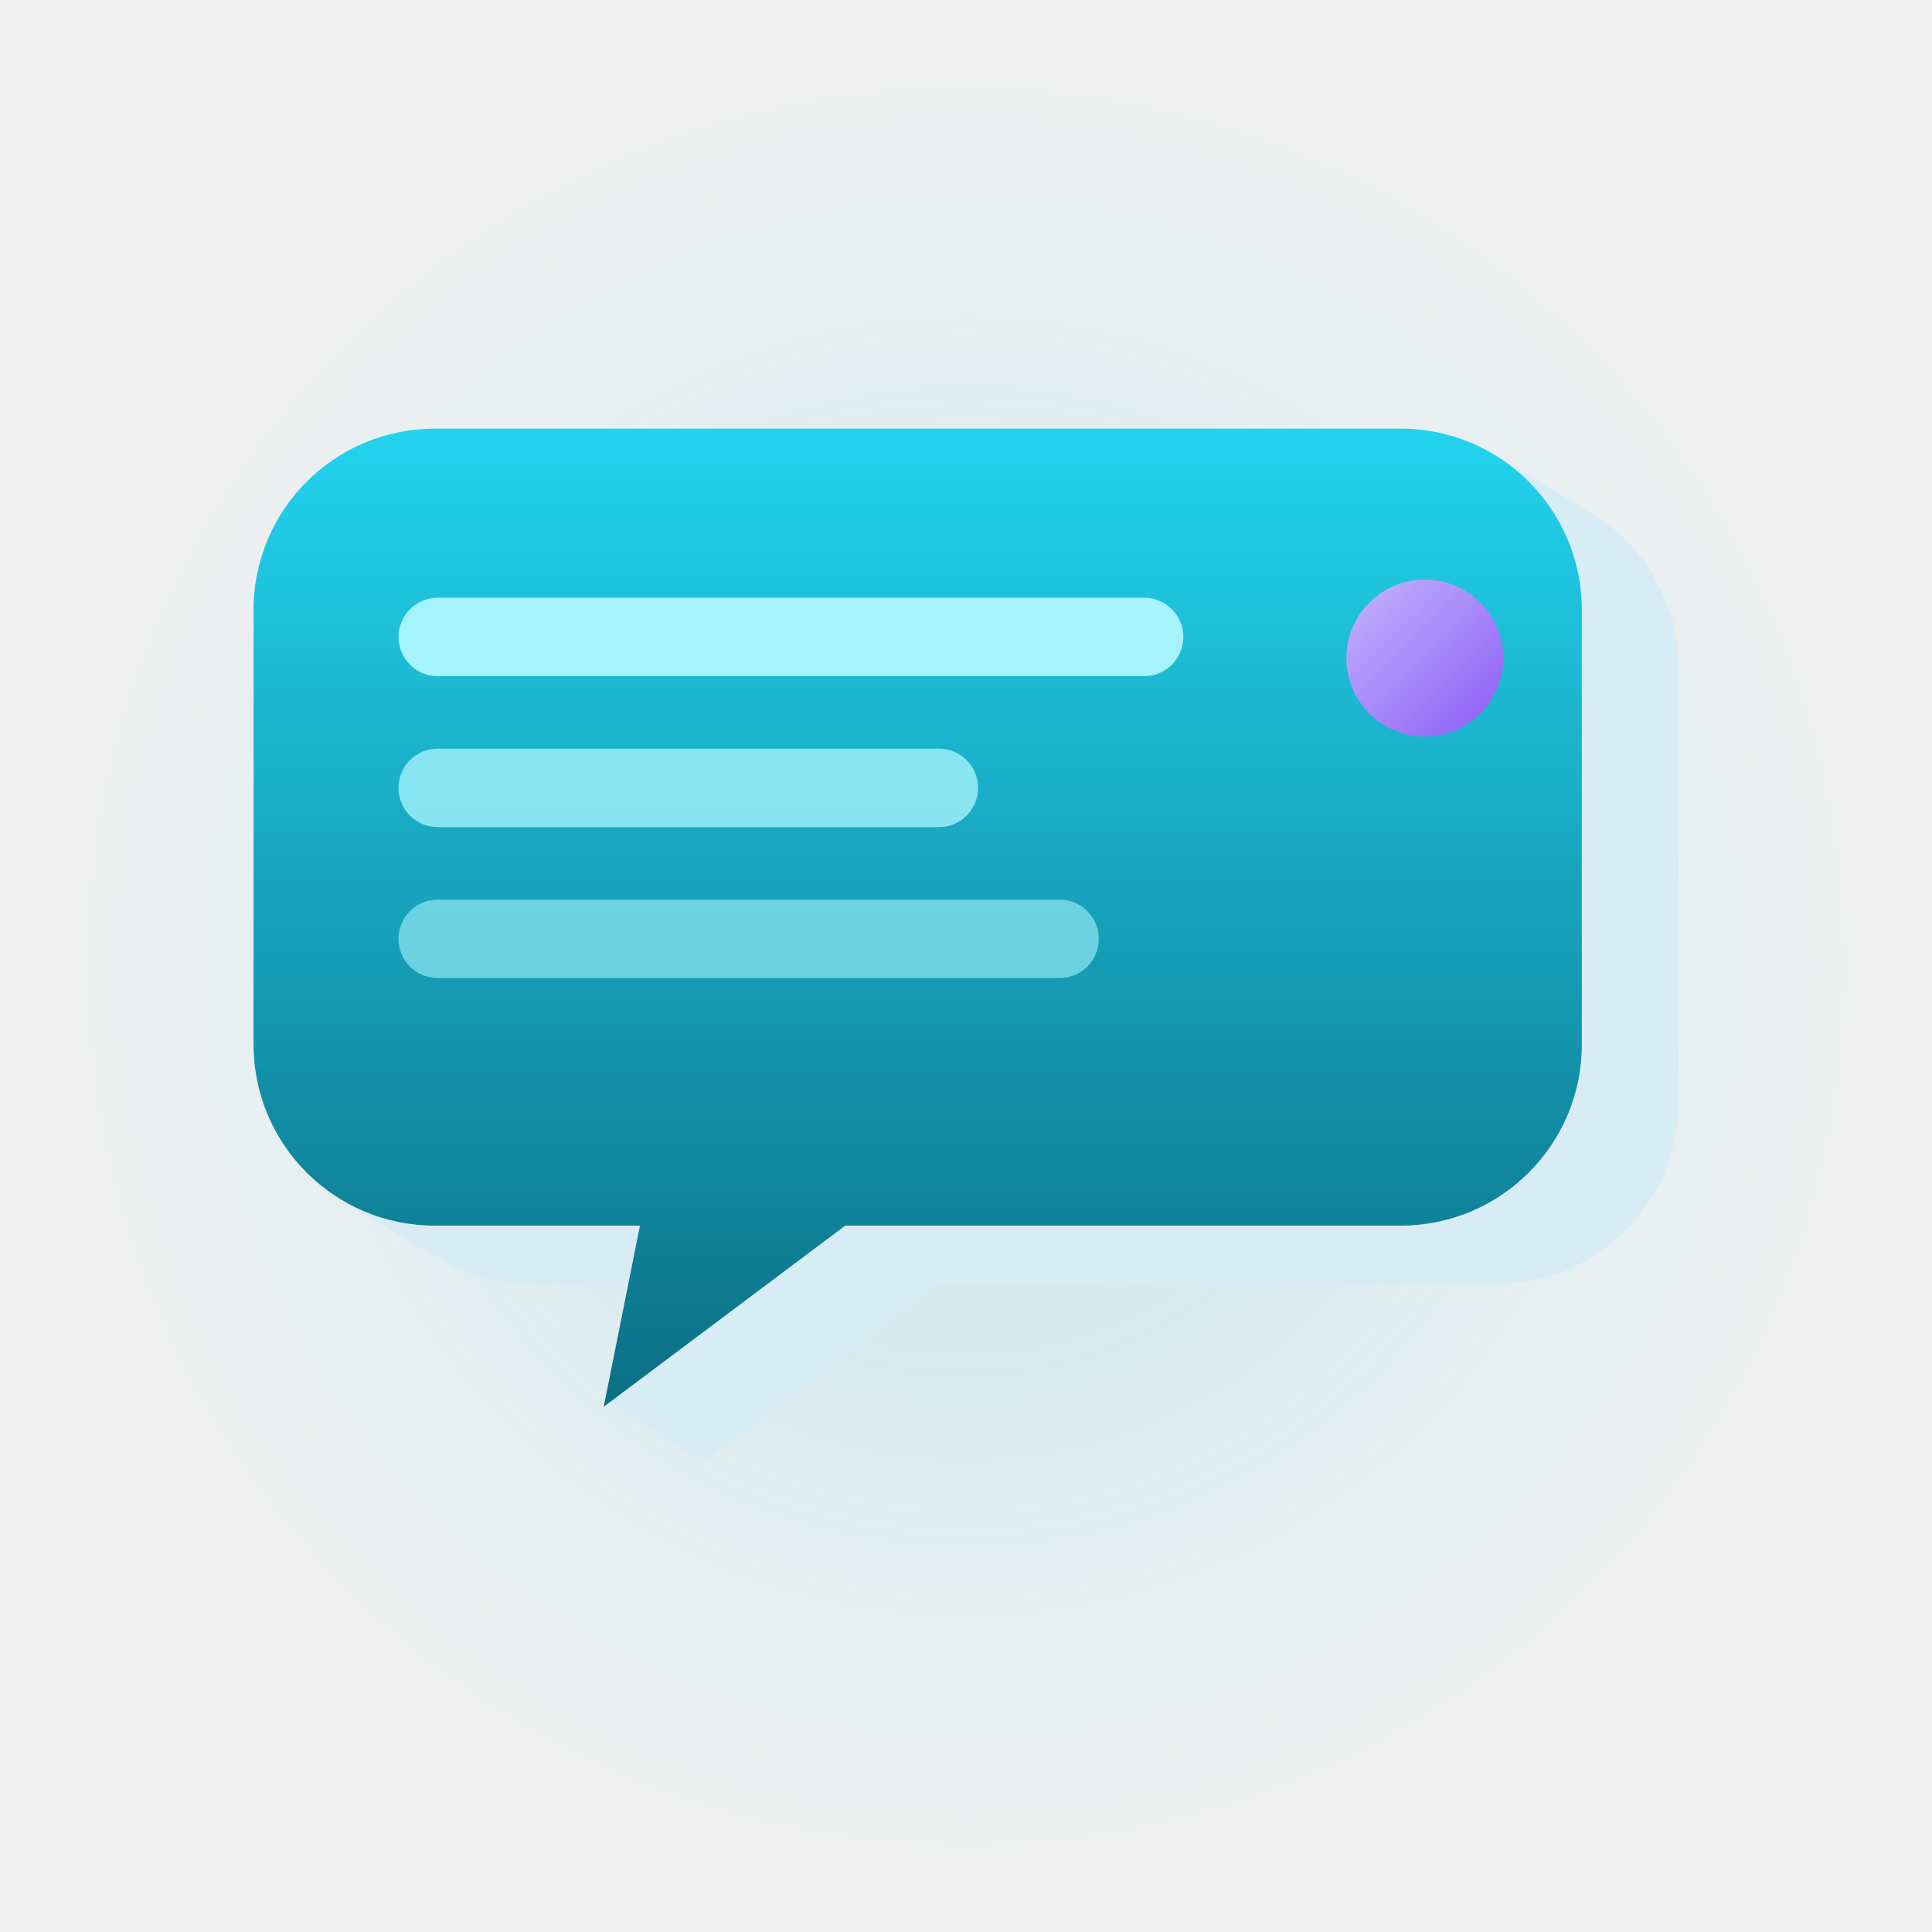
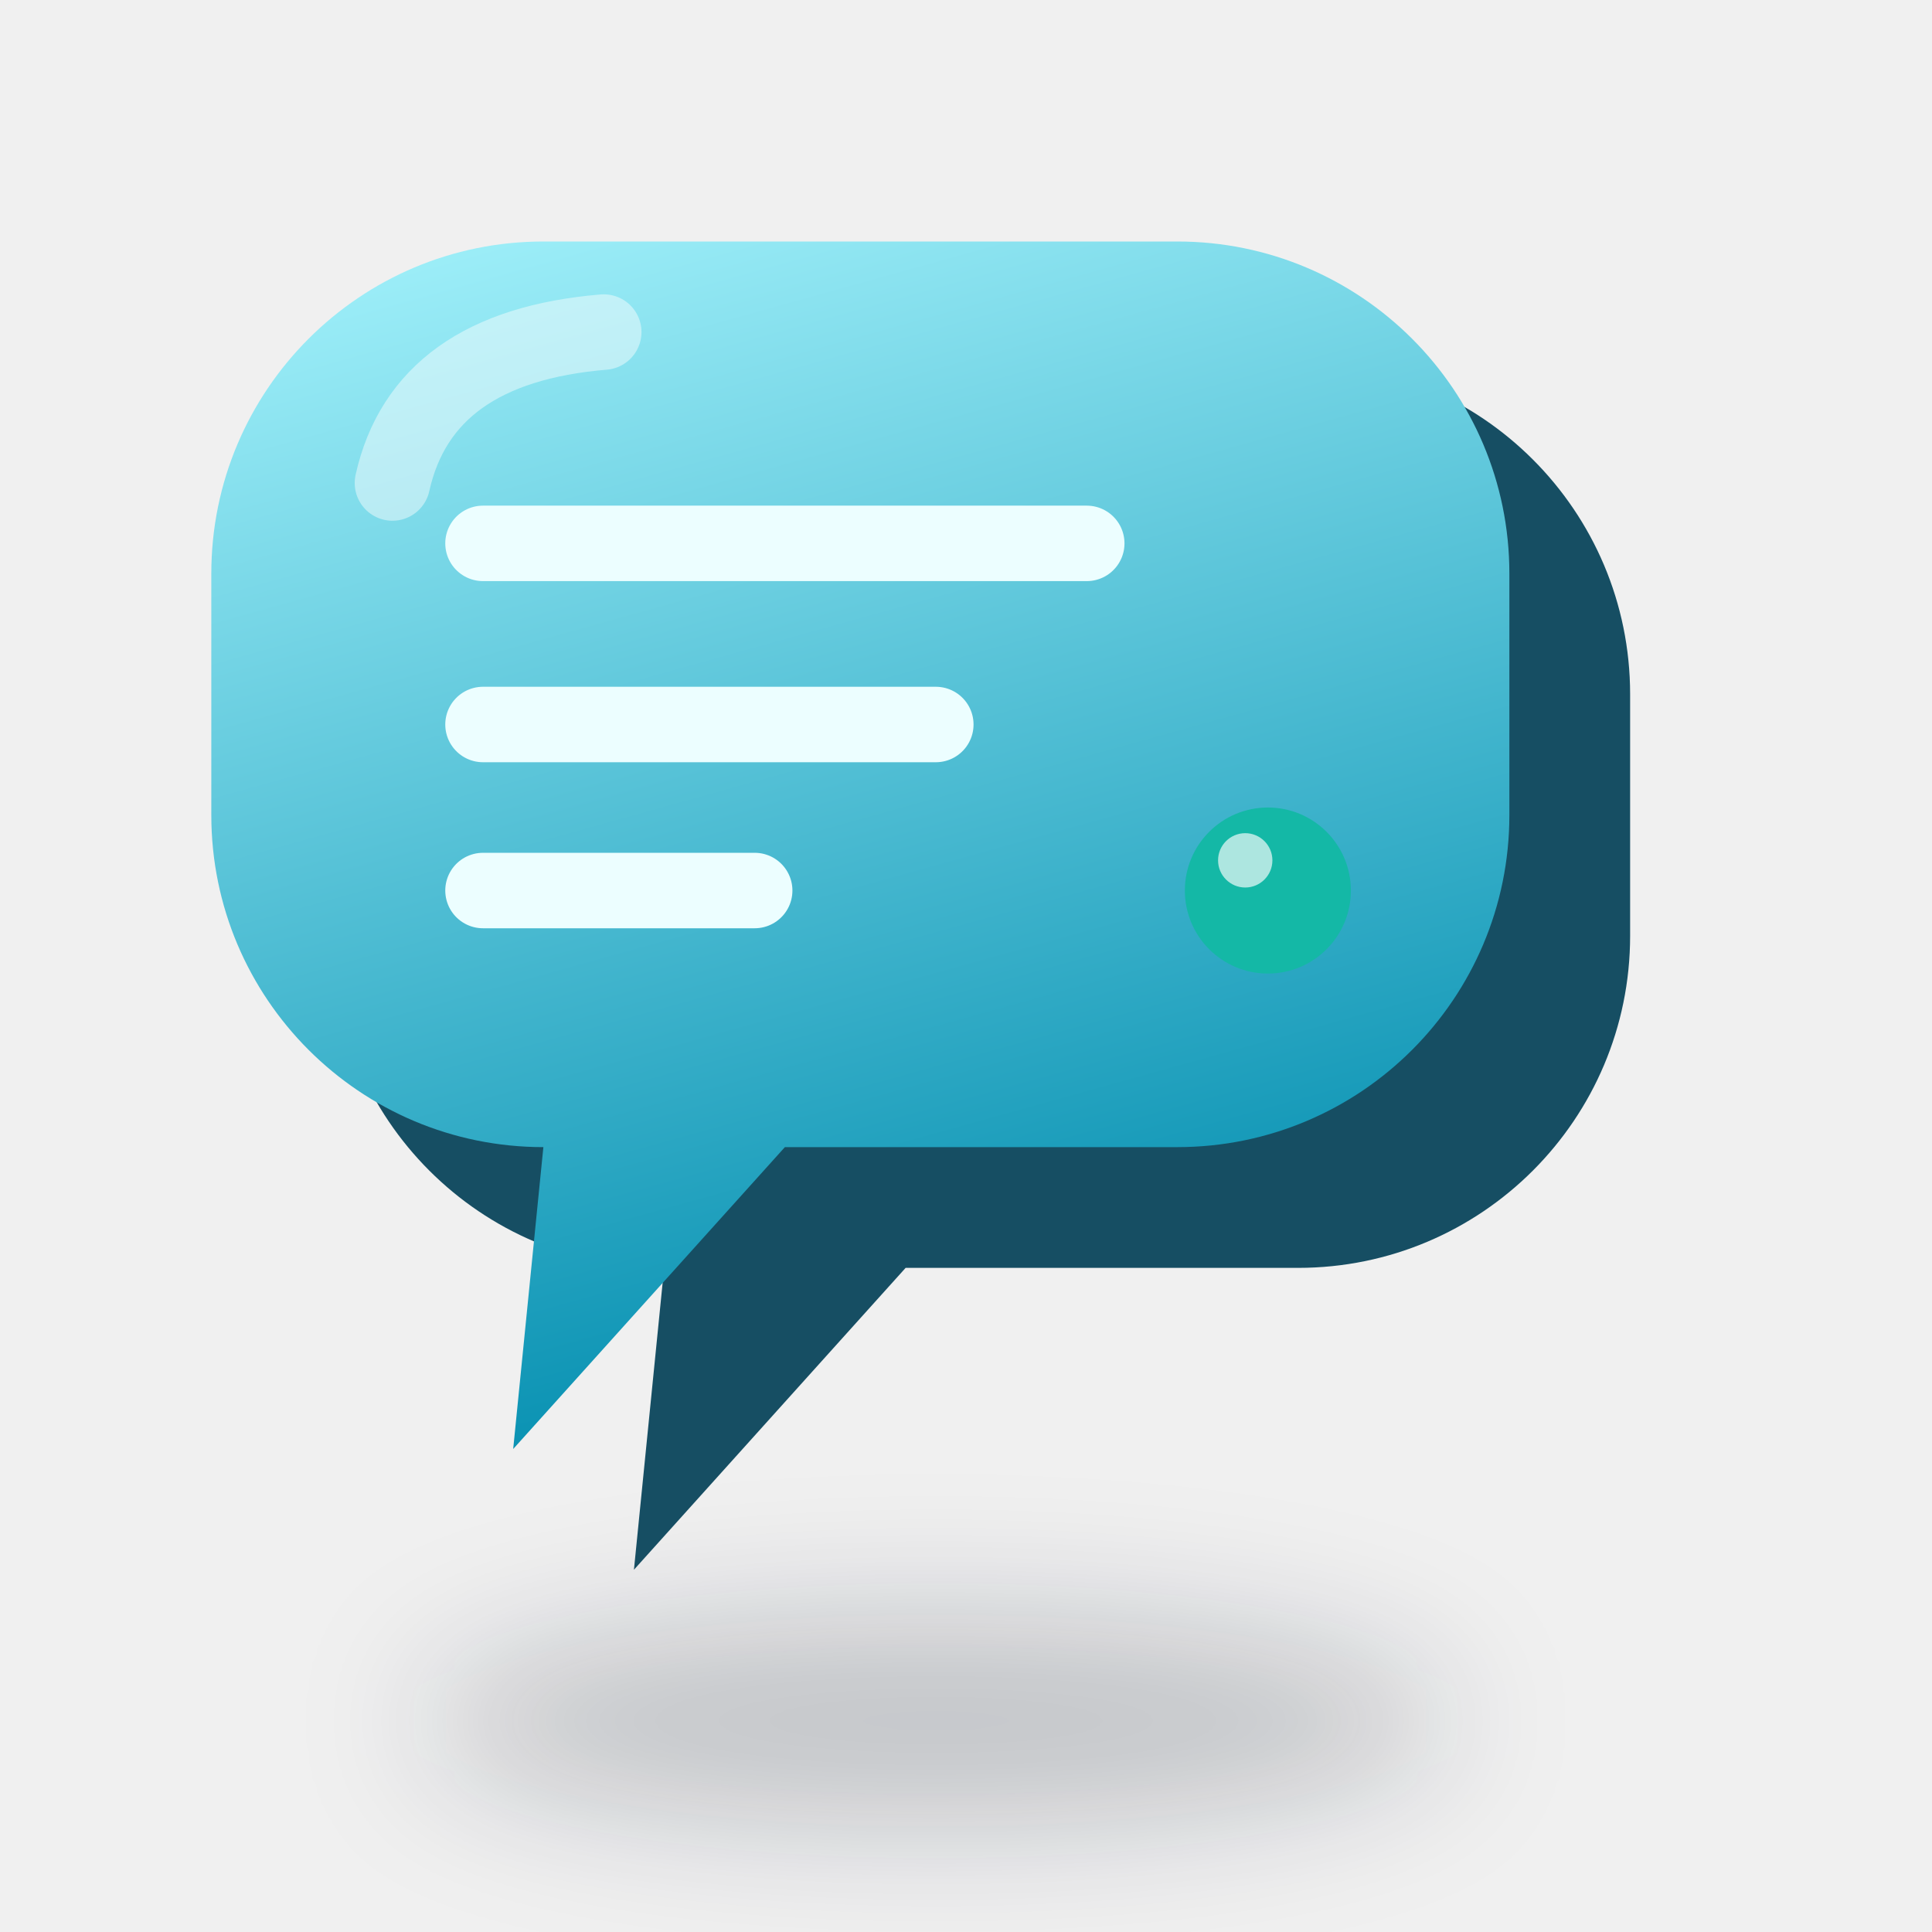
- <svg xmlns="http://www.w3.org/2000/svg" viewBox="0 0 256 256" width="256" height="256" fill="none">
+ <svg xmlns="http://www.w3.org/2000/svg" viewBox="0 0 128 128" width="256" height="256" fill="none">
  <defs>
-     <linearGradient id="ll-top" x1="0" y1="0" x2="1" y2="1">
-       <stop offset="0" stop-color="#8ce4f5" />
-       <stop offset="1" stop-color="#22d3ee" />
+     <linearGradient id="ll-face" x1="0" y1="0" x2=".3" y2="1">
+       <stop offset="0" stop-color="#a5f3fc" />
+       <stop offset="1" stop-color="#0891b2" />
    </linearGradient>
-     <linearGradient id="ll-face" x1="0" y1="0" x2="0" y2="1">
-       <stop offset="0" stop-color="#22d3ee" />
-       <stop offset="1" stop-color="#0b6f85" />
-     </linearGradient>
-     <linearGradient id="ll-side" x1="0" y1="0" x2="0" y2="1">
-       <stop offset="0" stop-color="#0b6f85" />
-       <stop offset="1" stop-color="#0d6277" />
-     </linearGradient>
-     <linearGradient id="ll-vio" x1="0" y1="0" x2="1" y2="1">
-       <stop offset="0" stop-color="#c4b5fd" />
-       <stop offset="1" stop-color="#8b5cf6" />
-     </linearGradient>
-     <radialGradient id="ll-glow" cx="0.5" cy="0.5" r="0.5">
-       <stop offset="0" stop-color="#0891b2" stop-opacity="0.18" />
-       <stop offset="0.6" stop-color="#22d3ee" stop-opacity="0.08" />
-       <stop offset="1" stop-color="#22d3ee" stop-opacity="0" />
-     </radialGradient>
+     <filter id="ll-sh" x="-70%" y="-70%" width="240%" height="240%">
+       <feGaussianBlur stdDeviation="4.5" />
+     </filter>
  </defs>
-   <circle cx="128" cy="128" r="118" fill="url(#ll-glow)" />
-   <g transform="translate(128,128) scale(0.8) translate(-128.0,-133.0)">
-     <g transform="translate(16.00,9.60)">
-       <path d="M40 44h160a30 30 0 0 1 30 30v72a30 30 0 0 1-30 30H108l-40 30 6-30H40a30 30 0 0 1-30-30V74a30 30 0 0 1 30-30z" fill="#d7ecf5" />
-     </g>
-     <g transform="translate(15.00,9.00)">
-       <path d="M40 44h160a30 30 0 0 1 30 30v72a30 30 0 0 1-30 30H108l-40 30 6-30H40a30 30 0 0 1-30-30V74a30 30 0 0 1 30-30z" fill="#d7ecf5" />
-     </g>
-     <g transform="translate(14.00,8.40)">
-       <path d="M40 44h160a30 30 0 0 1 30 30v72a30 30 0 0 1-30 30H108l-40 30 6-30H40a30 30 0 0 1-30-30V74a30 30 0 0 1 30-30z" fill="#d7ecf5" />
-     </g>
-     <g transform="translate(13.00,7.80)">
-       <path d="M40 44h160a30 30 0 0 1 30 30v72a30 30 0 0 1-30 30H108l-40 30 6-30H40a30 30 0 0 1-30-30V74a30 30 0 0 1 30-30z" fill="#d7ecf5" />
-     </g>
-     <g transform="translate(12.00,7.20)">
-       <path d="M40 44h160a30 30 0 0 1 30 30v72a30 30 0 0 1-30 30H108l-40 30 6-30H40a30 30 0 0 1-30-30V74a30 30 0 0 1 30-30z" fill="#d7ecf5" />
-     </g>
-     <g transform="translate(11.00,6.60)">
-       <path d="M40 44h160a30 30 0 0 1 30 30v72a30 30 0 0 1-30 30H108l-40 30 6-30H40a30 30 0 0 1-30-30V74a30 30 0 0 1 30-30z" fill="#d7ecf5" />
-     </g>
-     <g transform="translate(10.00,6.00)">
-       <path d="M40 44h160a30 30 0 0 1 30 30v72a30 30 0 0 1-30 30H108l-40 30 6-30H40a30 30 0 0 1-30-30V74a30 30 0 0 1 30-30z" fill="#d7ecf5" />
-     </g>
-     <g transform="translate(9.00,5.40)">
-       <path d="M40 44h160a30 30 0 0 1 30 30v72a30 30 0 0 1-30 30H108l-40 30 6-30H40a30 30 0 0 1-30-30V74a30 30 0 0 1 30-30z" fill="#d7ecf5" />
-     </g>
-     <g transform="translate(8.00,4.80)">
-       <path d="M40 44h160a30 30 0 0 1 30 30v72a30 30 0 0 1-30 30H108l-40 30 6-30H40a30 30 0 0 1-30-30V74a30 30 0 0 1 30-30z" fill="#d7ecf5" />
-     </g>
-     <g transform="translate(7.00,4.20)">
-       <path d="M40 44h160a30 30 0 0 1 30 30v72a30 30 0 0 1-30 30H108l-40 30 6-30H40a30 30 0 0 1-30-30V74a30 30 0 0 1 30-30z" fill="#d7ecf5" />
-     </g>
-     <g transform="translate(6.00,3.60)">
-       <path d="M40 44h160a30 30 0 0 1 30 30v72a30 30 0 0 1-30 30H108l-40 30 6-30H40a30 30 0 0 1-30-30V74a30 30 0 0 1 30-30z" fill="#d7ecf5" />
-     </g>
-     <g transform="translate(5.00,3.00)">
-       <path d="M40 44h160a30 30 0 0 1 30 30v72a30 30 0 0 1-30 30H108l-40 30 6-30H40a30 30 0 0 1-30-30V74a30 30 0 0 1 30-30z" fill="#d7ecf5" />
-     </g>
-     <g transform="translate(4.00,2.40)">
-       <path d="M40 44h160a30 30 0 0 1 30 30v72a30 30 0 0 1-30 30H108l-40 30 6-30H40a30 30 0 0 1-30-30V74a30 30 0 0 1 30-30z" fill="#d7ecf5" />
-     </g>
-     <g transform="translate(3.00,1.80)">
-       <path d="M40 44h160a30 30 0 0 1 30 30v72a30 30 0 0 1-30 30H108l-40 30 6-30H40a30 30 0 0 1-30-30V74a30 30 0 0 1 30-30z" fill="#d7ecf5" />
-     </g>
-     <g transform="translate(2.00,1.20)">
-       <path d="M40 44h160a30 30 0 0 1 30 30v72a30 30 0 0 1-30 30H108l-40 30 6-30H40a30 30 0 0 1-30-30V74a30 30 0 0 1 30-30z" fill="#d7ecf5" />
-     </g>
-     <g transform="translate(1.00,0.60)">
-       <path d="M40 44h160a30 30 0 0 1 30 30v72a30 30 0 0 1-30 30H108l-40 30 6-30H40a30 30 0 0 1-30-30V74a30 30 0 0 1 30-30z" fill="#d7ecf5" />
-     </g>
-     <path d="M40 44h160a30 30 0 0 1 30 30v72a30 30 0 0 1-30 30H108l-40 30 6-30H40a30 30 0 0 1-30-30V74a30 30 0 0 1 30-30z" fill="url(#ll-face)" />
-     <g fill="#a5f3fc">
-       <rect x="34" y="72" width="130" height="13" rx="6.5" />
-       <rect x="34" y="97" width="96" height="13" rx="6.5" opacity="0.8" />
-       <rect x="34" y="122" width="116" height="13" rx="6.5" opacity="0.6" />
-     </g>
-     <circle cx="204" cy="82" r="13" fill="url(#ll-vio)" />
-   </g>
+   <ellipse cx="62" cy="114" rx="34" ry="7" fill="#0f172a" opacity=".2" filter="url(#ll-sh)" />
+   <path d="M36 16H78A22 22 0 0 1 100 38V54A22 22 0 0 1 78 76H52L34 96 36 76A22 22 0 0 1 14 54V38A22 22 0 0 1 36 16Z" fill="#164e63" transform="translate(8,8)" />
+   <path d="M36 16H78A22 22 0 0 1 100 38V54A22 22 0 0 1 78 76H52L34 96 36 76A22 22 0 0 1 14 54V38A22 22 0 0 1 36 16Z" fill="url(#ll-face)" />
+   <path d="M32 36H72M32 48H62M32 59H50" stroke="#ecfeff" stroke-width="5" stroke-linecap="round" />
+   <path d="M26 32Q28 23 40 22" stroke="#fff" stroke-width="5" stroke-linecap="round" opacity=".45" />
+   <circle cx="84" cy="59" r="5.5" fill="#14b8a6" />
+   <circle cx="82.5" cy="57" r="1.8" fill="#fff" opacity=".65" />
</svg>
